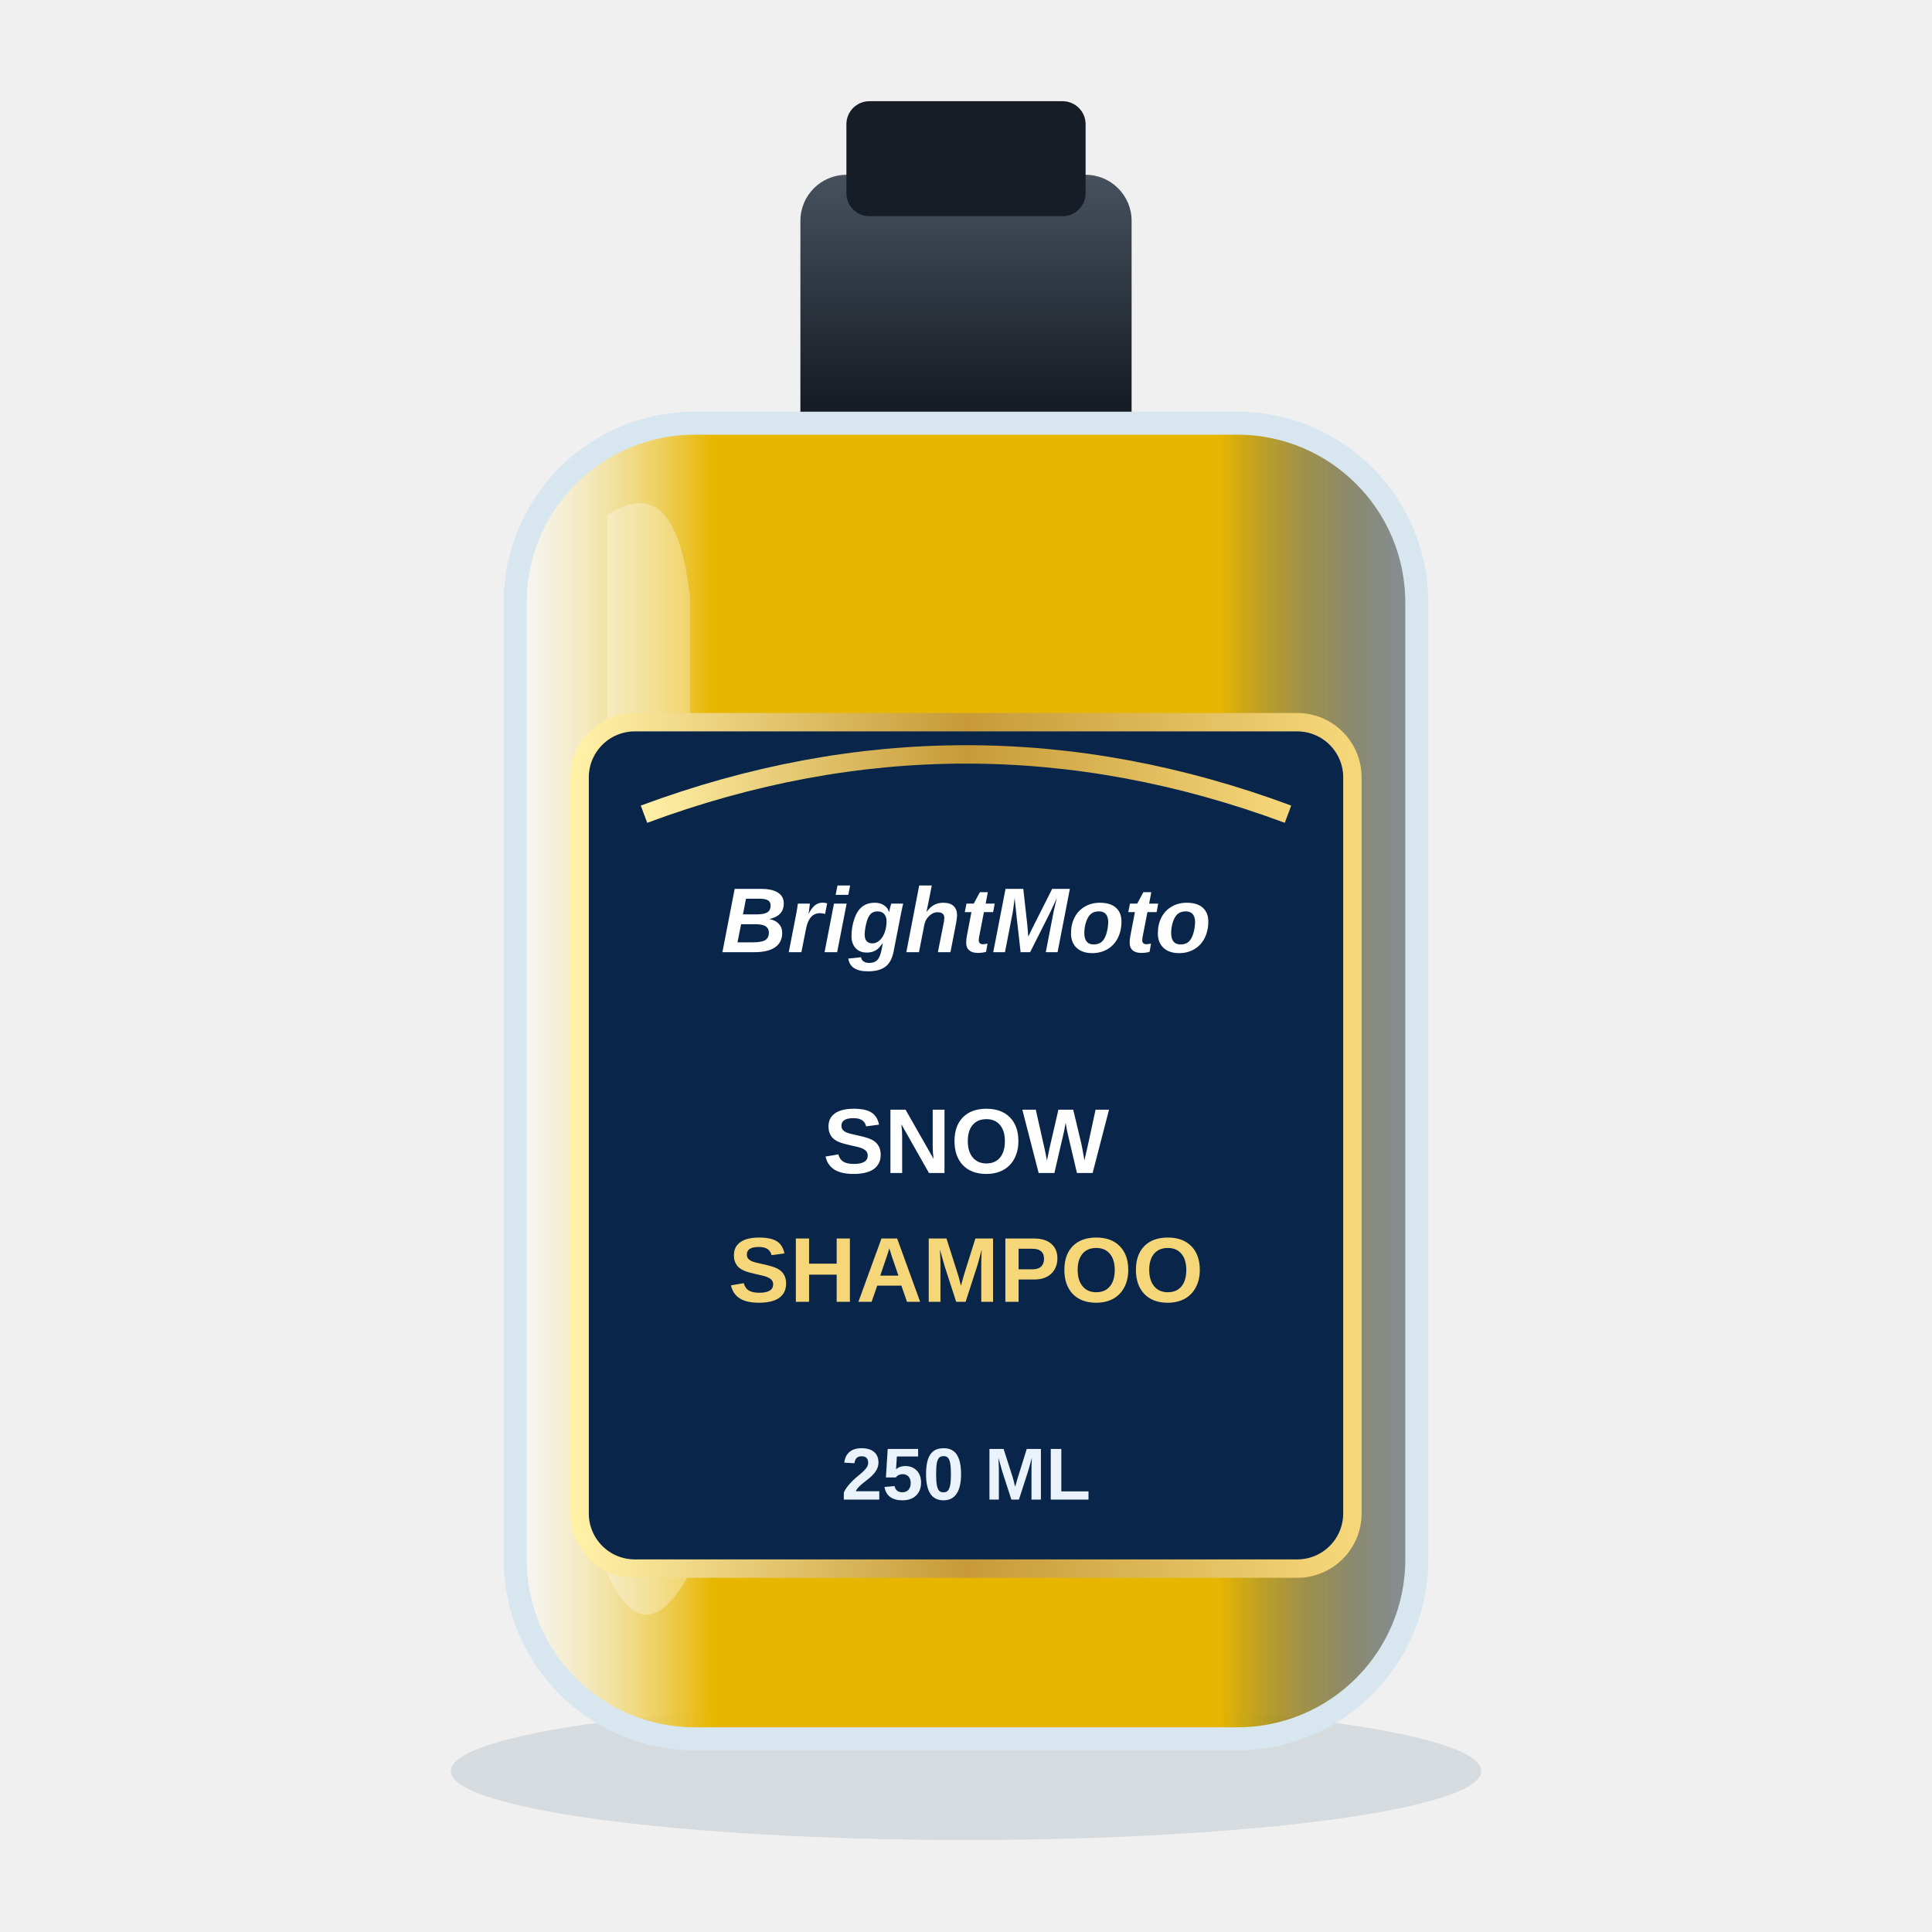
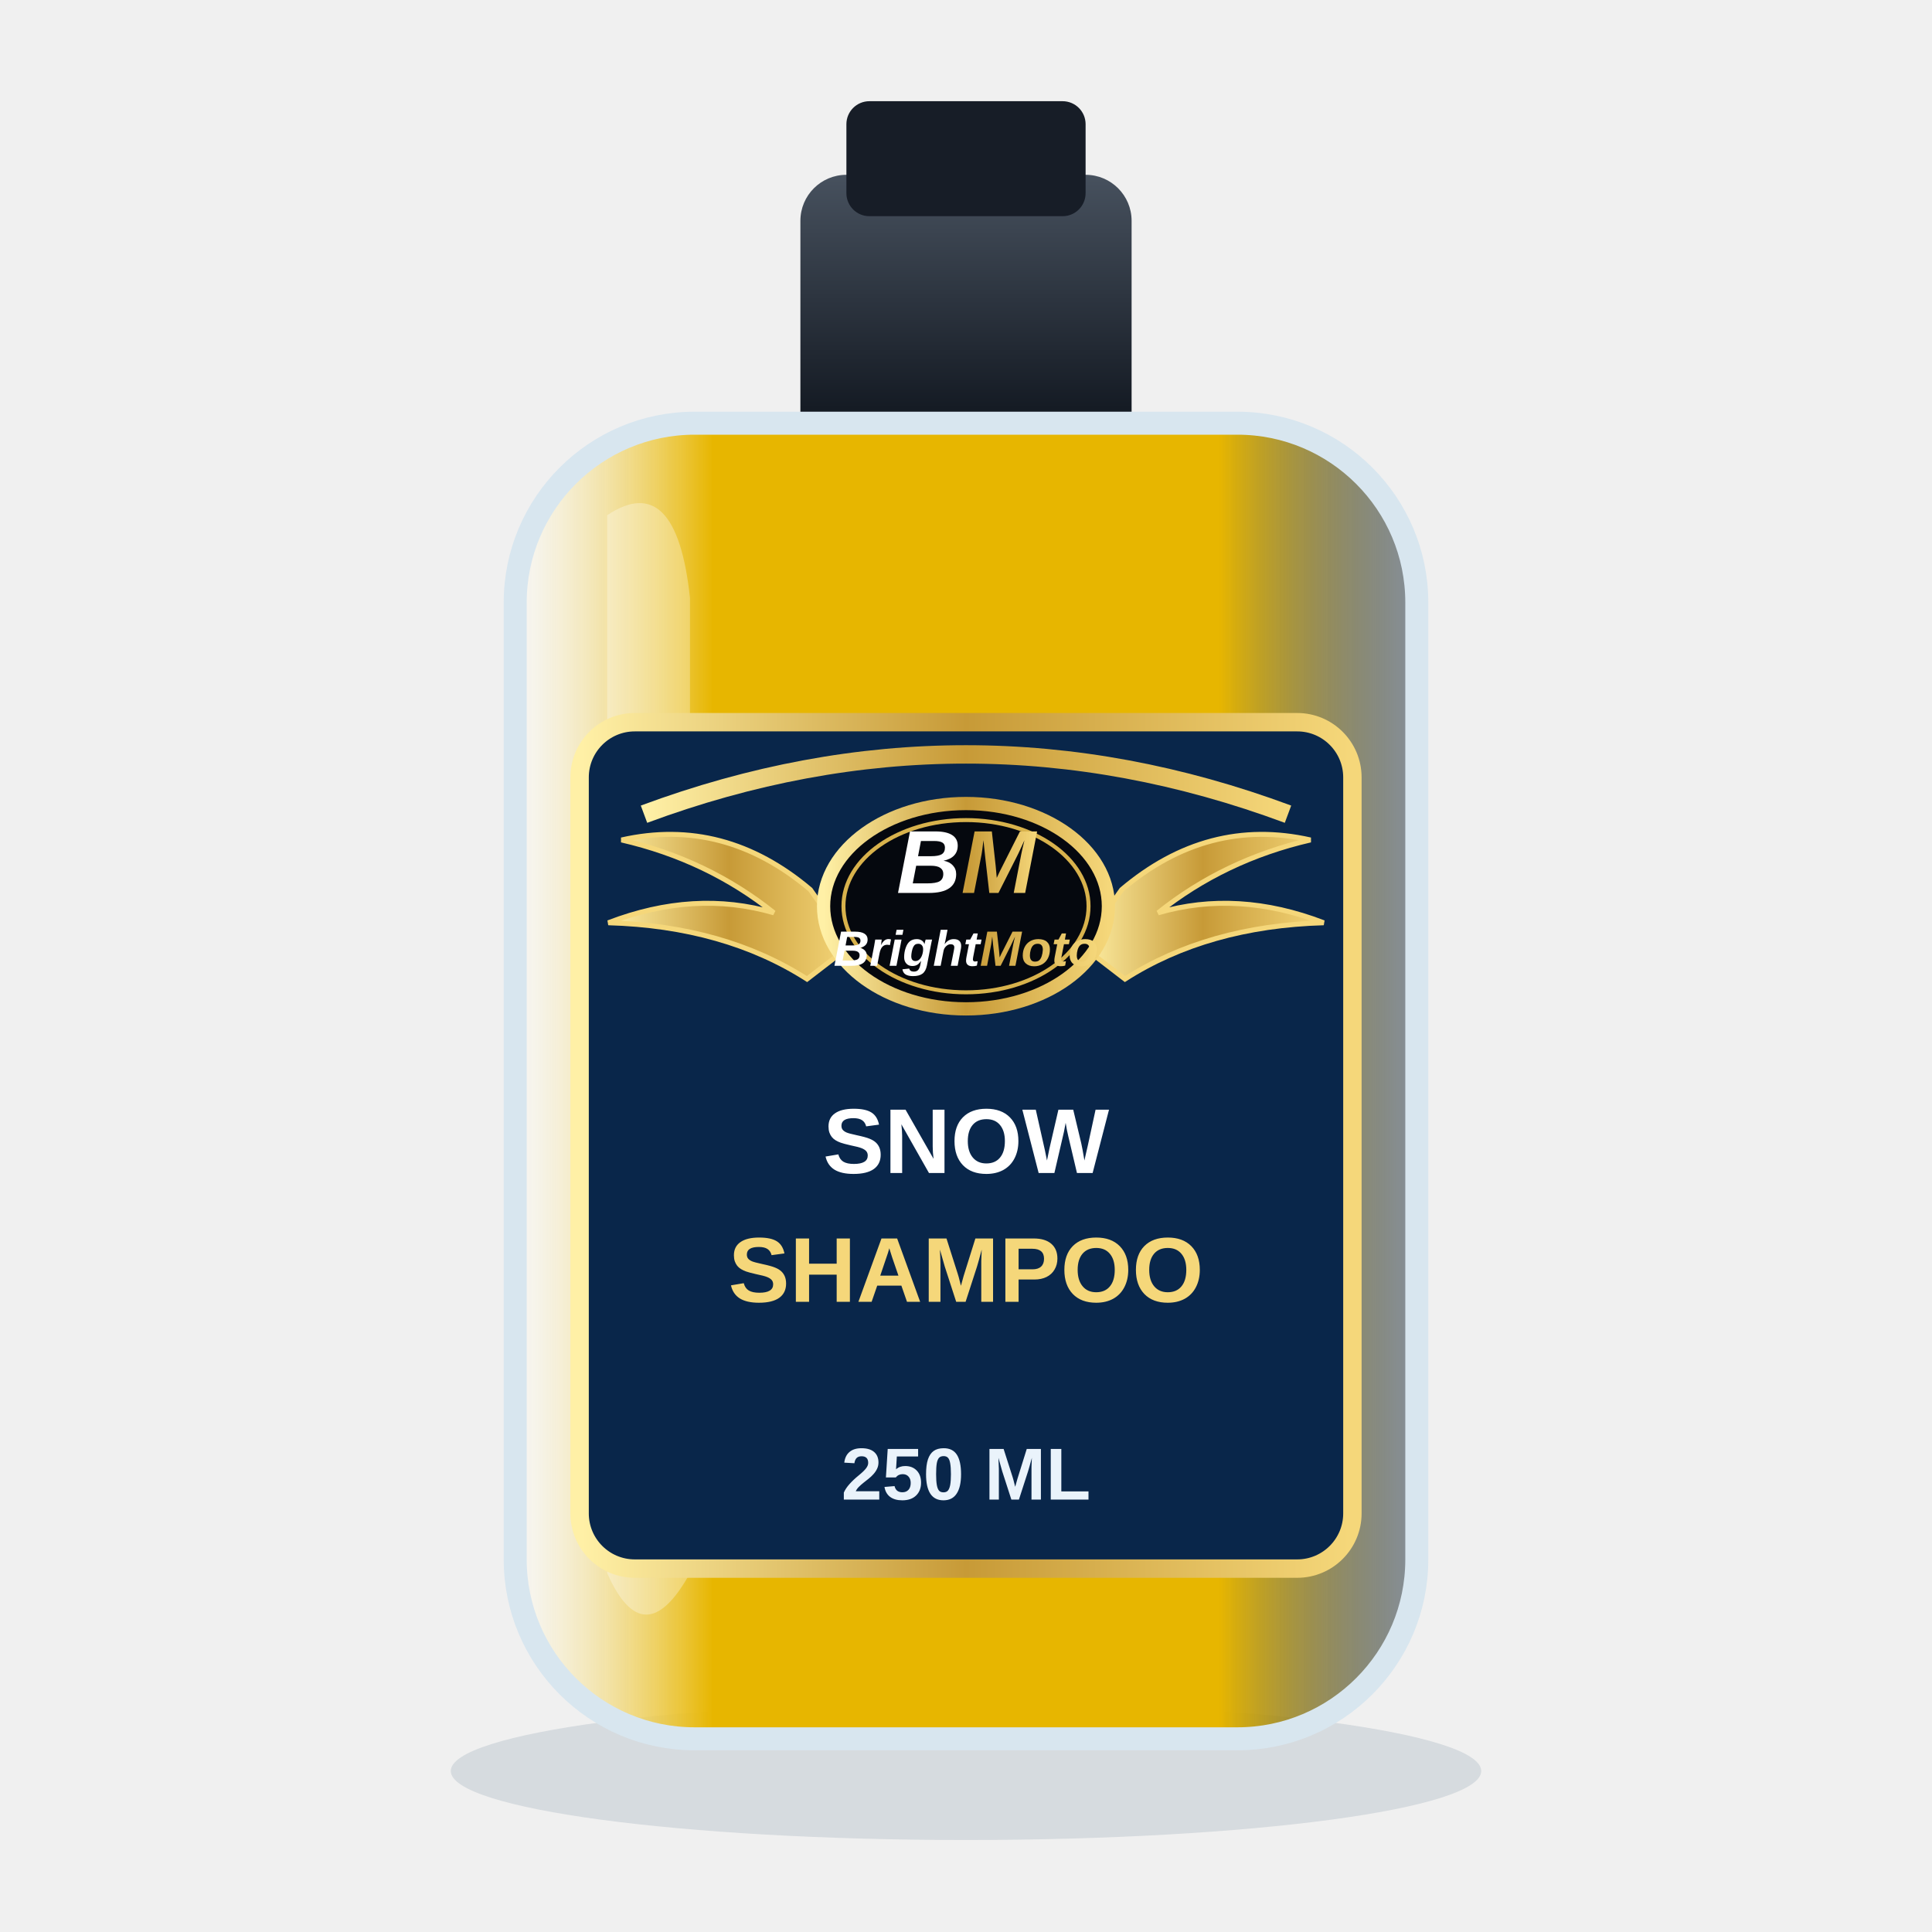
<svg xmlns="http://www.w3.org/2000/svg" viewBox="0 0 420 420" role="img" aria-label="BrightMoto Premium Snow Shampoo bottle illustration">
  <defs>
    <linearGradient id="b" x2="1">
      <stop stop-color="#fff" stop-opacity=".45" />
      <stop offset=".22" stop-color="#e7b600" />
      <stop offset=".78" stop-color="#e7b600" />
      <stop offset="1" stop-color="#071c35" stop-opacity=".45" />
    </linearGradient>
    <linearGradient id="cap" x2="0" y2="1">
      <stop stop-color="#47515e" />
      <stop offset="1" stop-color="#080d15" />
    </linearGradient>
    <linearGradient id="gold">
      <stop stop-color="#fff0a6" />
      <stop offset=".5" stop-color="#c79a37" />
      <stop offset="1" stop-color="#f5d77a" />
    </linearGradient>
  </defs>
  <ellipse cx="210" cy="385" rx="112" ry="15" fill="#12395a" opacity=".12" />
  <rect x="174" y="38" width="72" height="64" rx="10" fill="url(#cap)" />
  <rect x="184" y="22" width="52" height="25" rx="5" fill="#171d27" />
  <rect x="112" y="92" width="196" height="286" rx="39" fill="url(#b)" stroke="#d8e6ef" stroke-width="5" />
  <path d="M132 112q15 -10 18 18v212q-10 18 -18 0z" fill="#fff" opacity=".3" />
  <rect x="126" y="157" width="168" height="184" rx="12" fill="#09264a" stroke="url(#gold)" stroke-width="4" />
  <path d="M140 177 Q210 151 280 177" fill="none" stroke="url(#gold)" stroke-width="4" />
-   <text x="210" y="207" fill="#fff" text-anchor="middle" font-family="Arial,sans-serif" font-size="20" font-weight="900" font-style="italic">BrightMoto</text>
+   <g transform="translate(210 197) scale(.72)">
+     <path d="M-47 -5Q-73 -27 -104 -20Q-78 -14 -58 2Q-82 -5 -108 5Q-73 6 -48 22L-35 12Z" fill="url(#gold)" stroke="#f5d77a" stroke-width="1.5" />
+     <path d="M47 -5Q73 -27 104 -20Q78 -14 58 2Q82 -5 108 5Q73 6 48 22L35 12Z" fill="url(#gold)" stroke="#f5d77a" stroke-width="1.5" />
+     <ellipse rx="43" ry="31" fill="#05080e" stroke="url(#gold)" stroke-width="4" />
+     <ellipse rx="37" ry="26" fill="none" stroke="#d8b24c" stroke-width="1.2" />
+     <text y="-4" text-anchor="middle" font-family="Arial,sans-serif" font-size="27" font-style="italic" font-weight="900" fill="#fff">B<tspan fill="url(#gold)">M</tspan>
+     </text>
+     <path d="M-27 2H27" stroke="url(#gold)" stroke-width="1" />
+     <text y="18" text-anchor="middle" font-family="Arial,sans-serif" font-size="15" font-style="italic" font-weight="900" fill="#fff">Bright<tspan fill="url(#gold)">Moto</tspan>
+     </text>
+   </g>
  <path d="M155 218H265" stroke="url(#gold)" stroke-width="2" />
  <text x="210" y="255" fill="#fff" text-anchor="middle" font-family="Arial,sans-serif" font-size="20" font-weight="900">SNOW</text>
  <text x="210" y="283" fill="#f5d77a" text-anchor="middle" font-family="Arial,sans-serif" font-size="20" font-weight="900">SHAMPOO</text>
  <path d="M152 301H268" stroke="url(#gold)" stroke-width="2" />
  <text x="210" y="326" fill="#eaf3fb" text-anchor="middle" font-family="Arial,sans-serif" font-size="16" font-weight="700">250 ML</text>
</svg>
